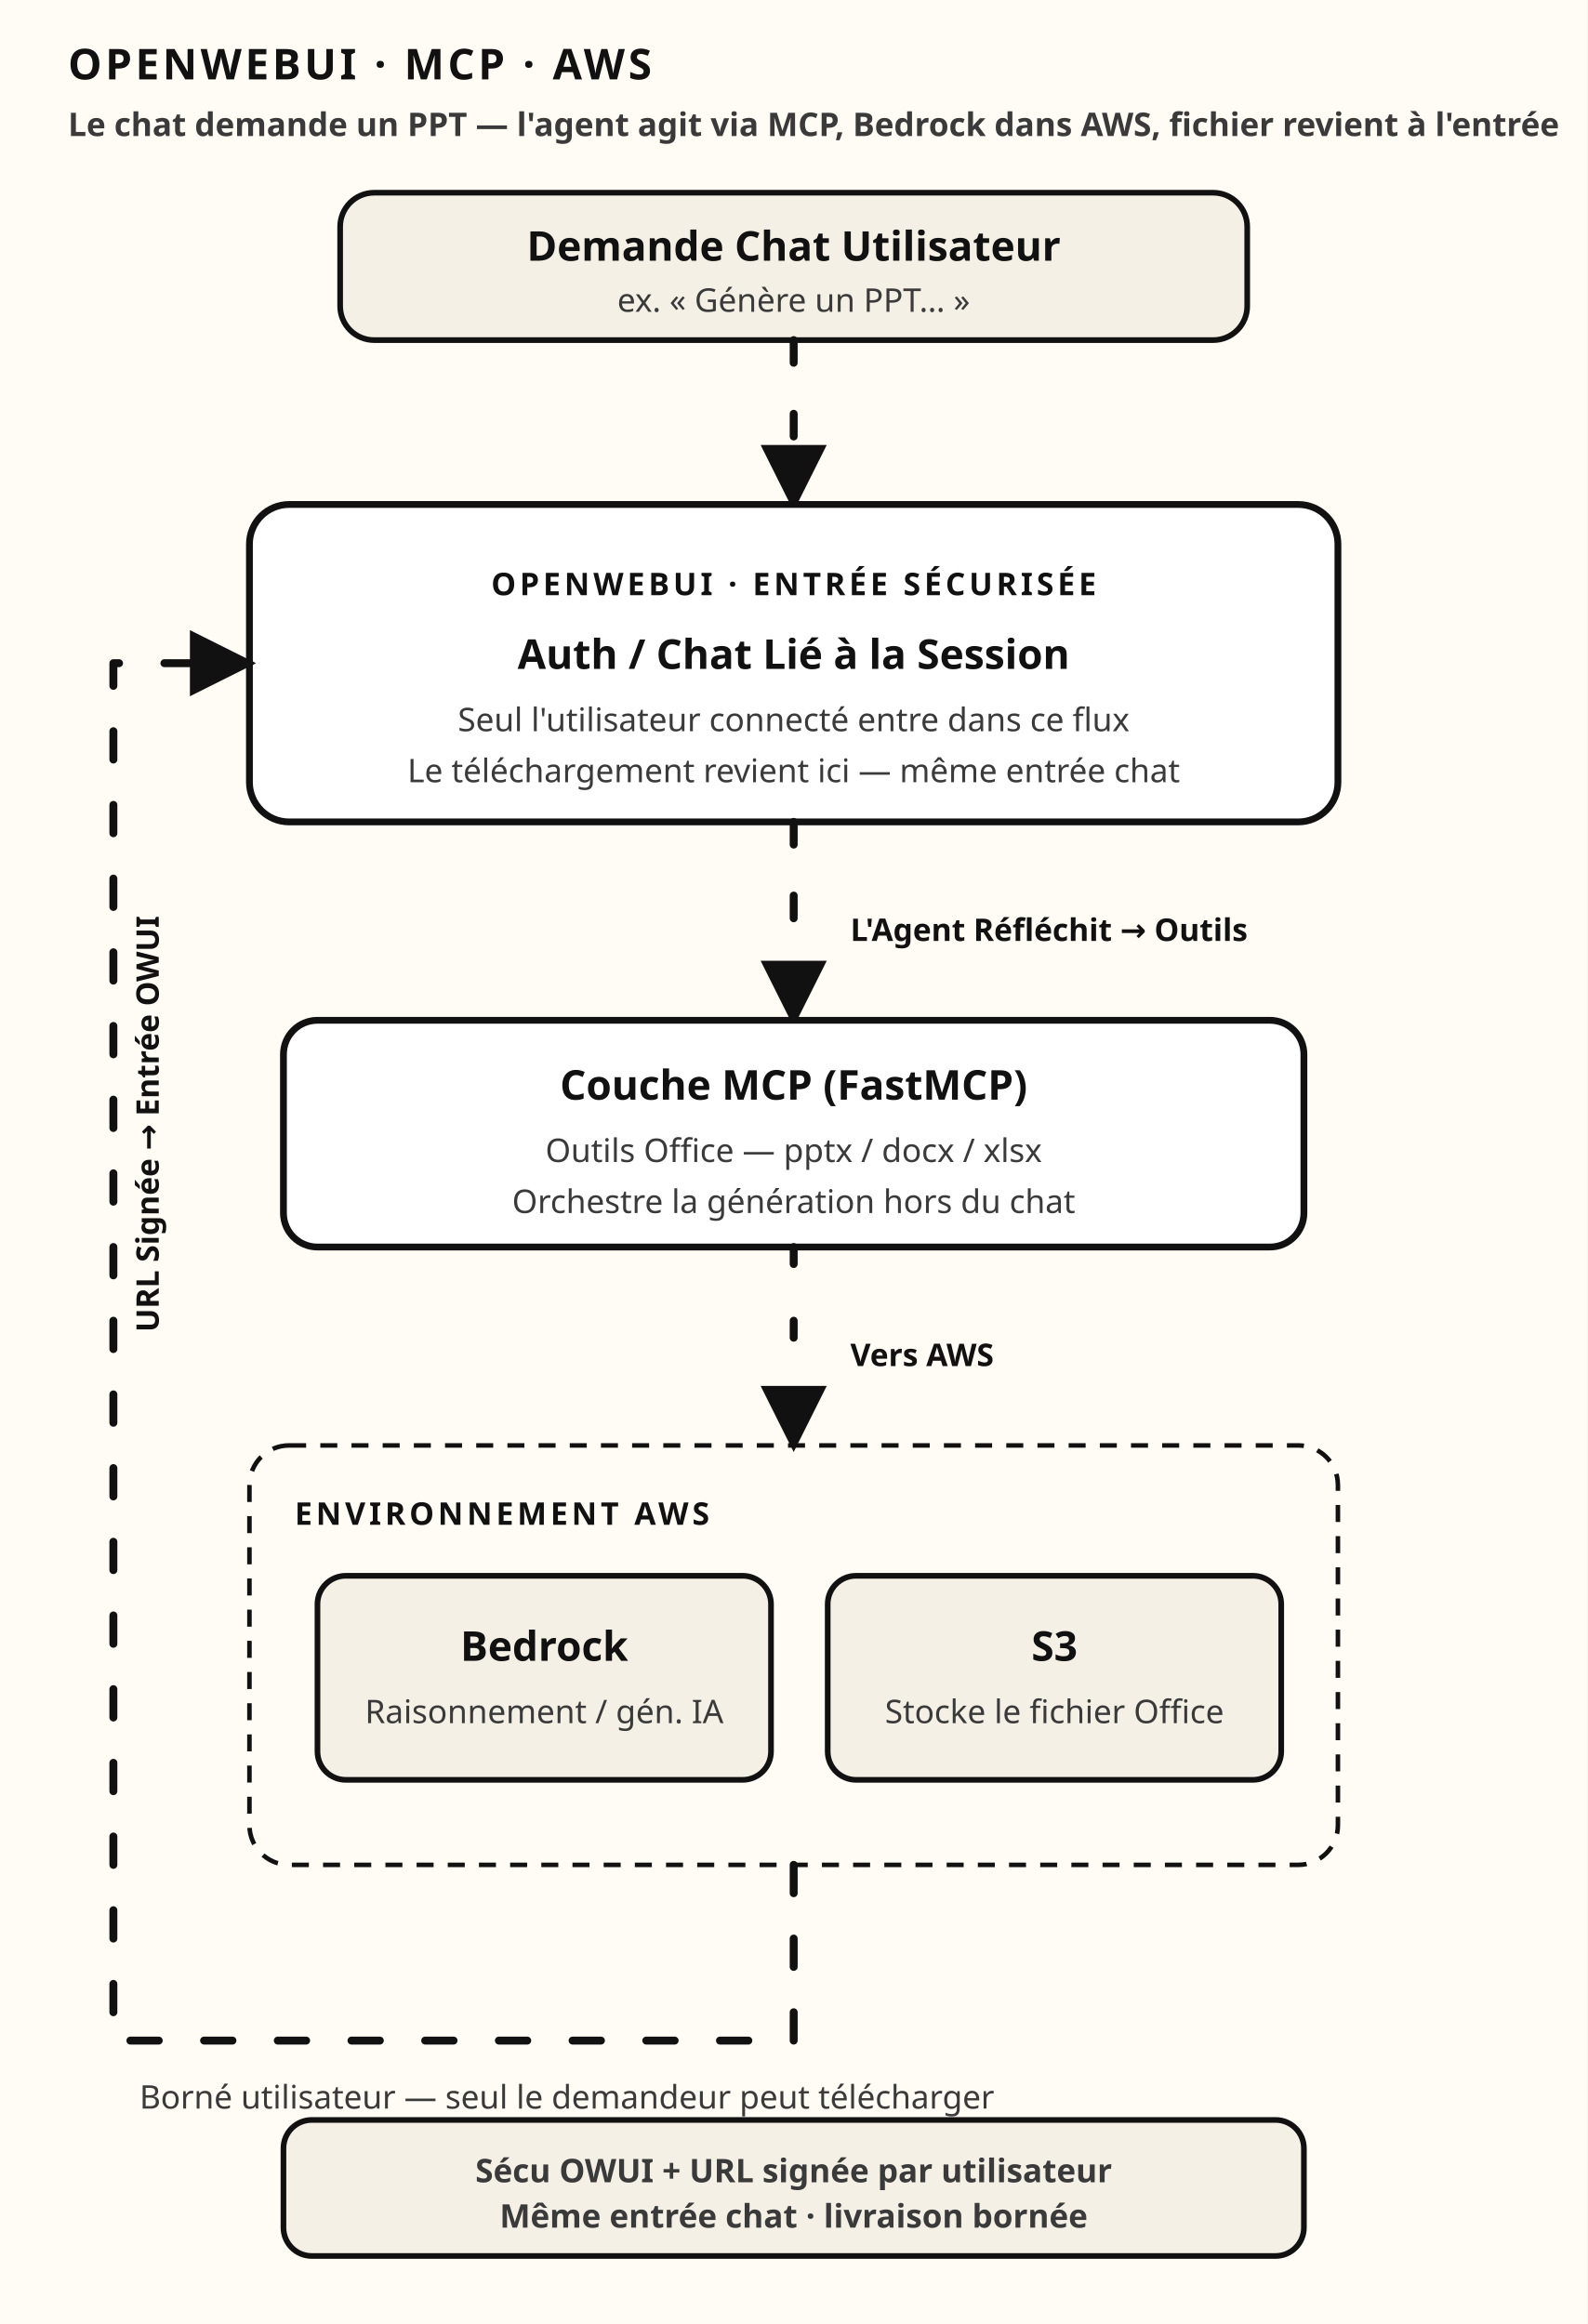
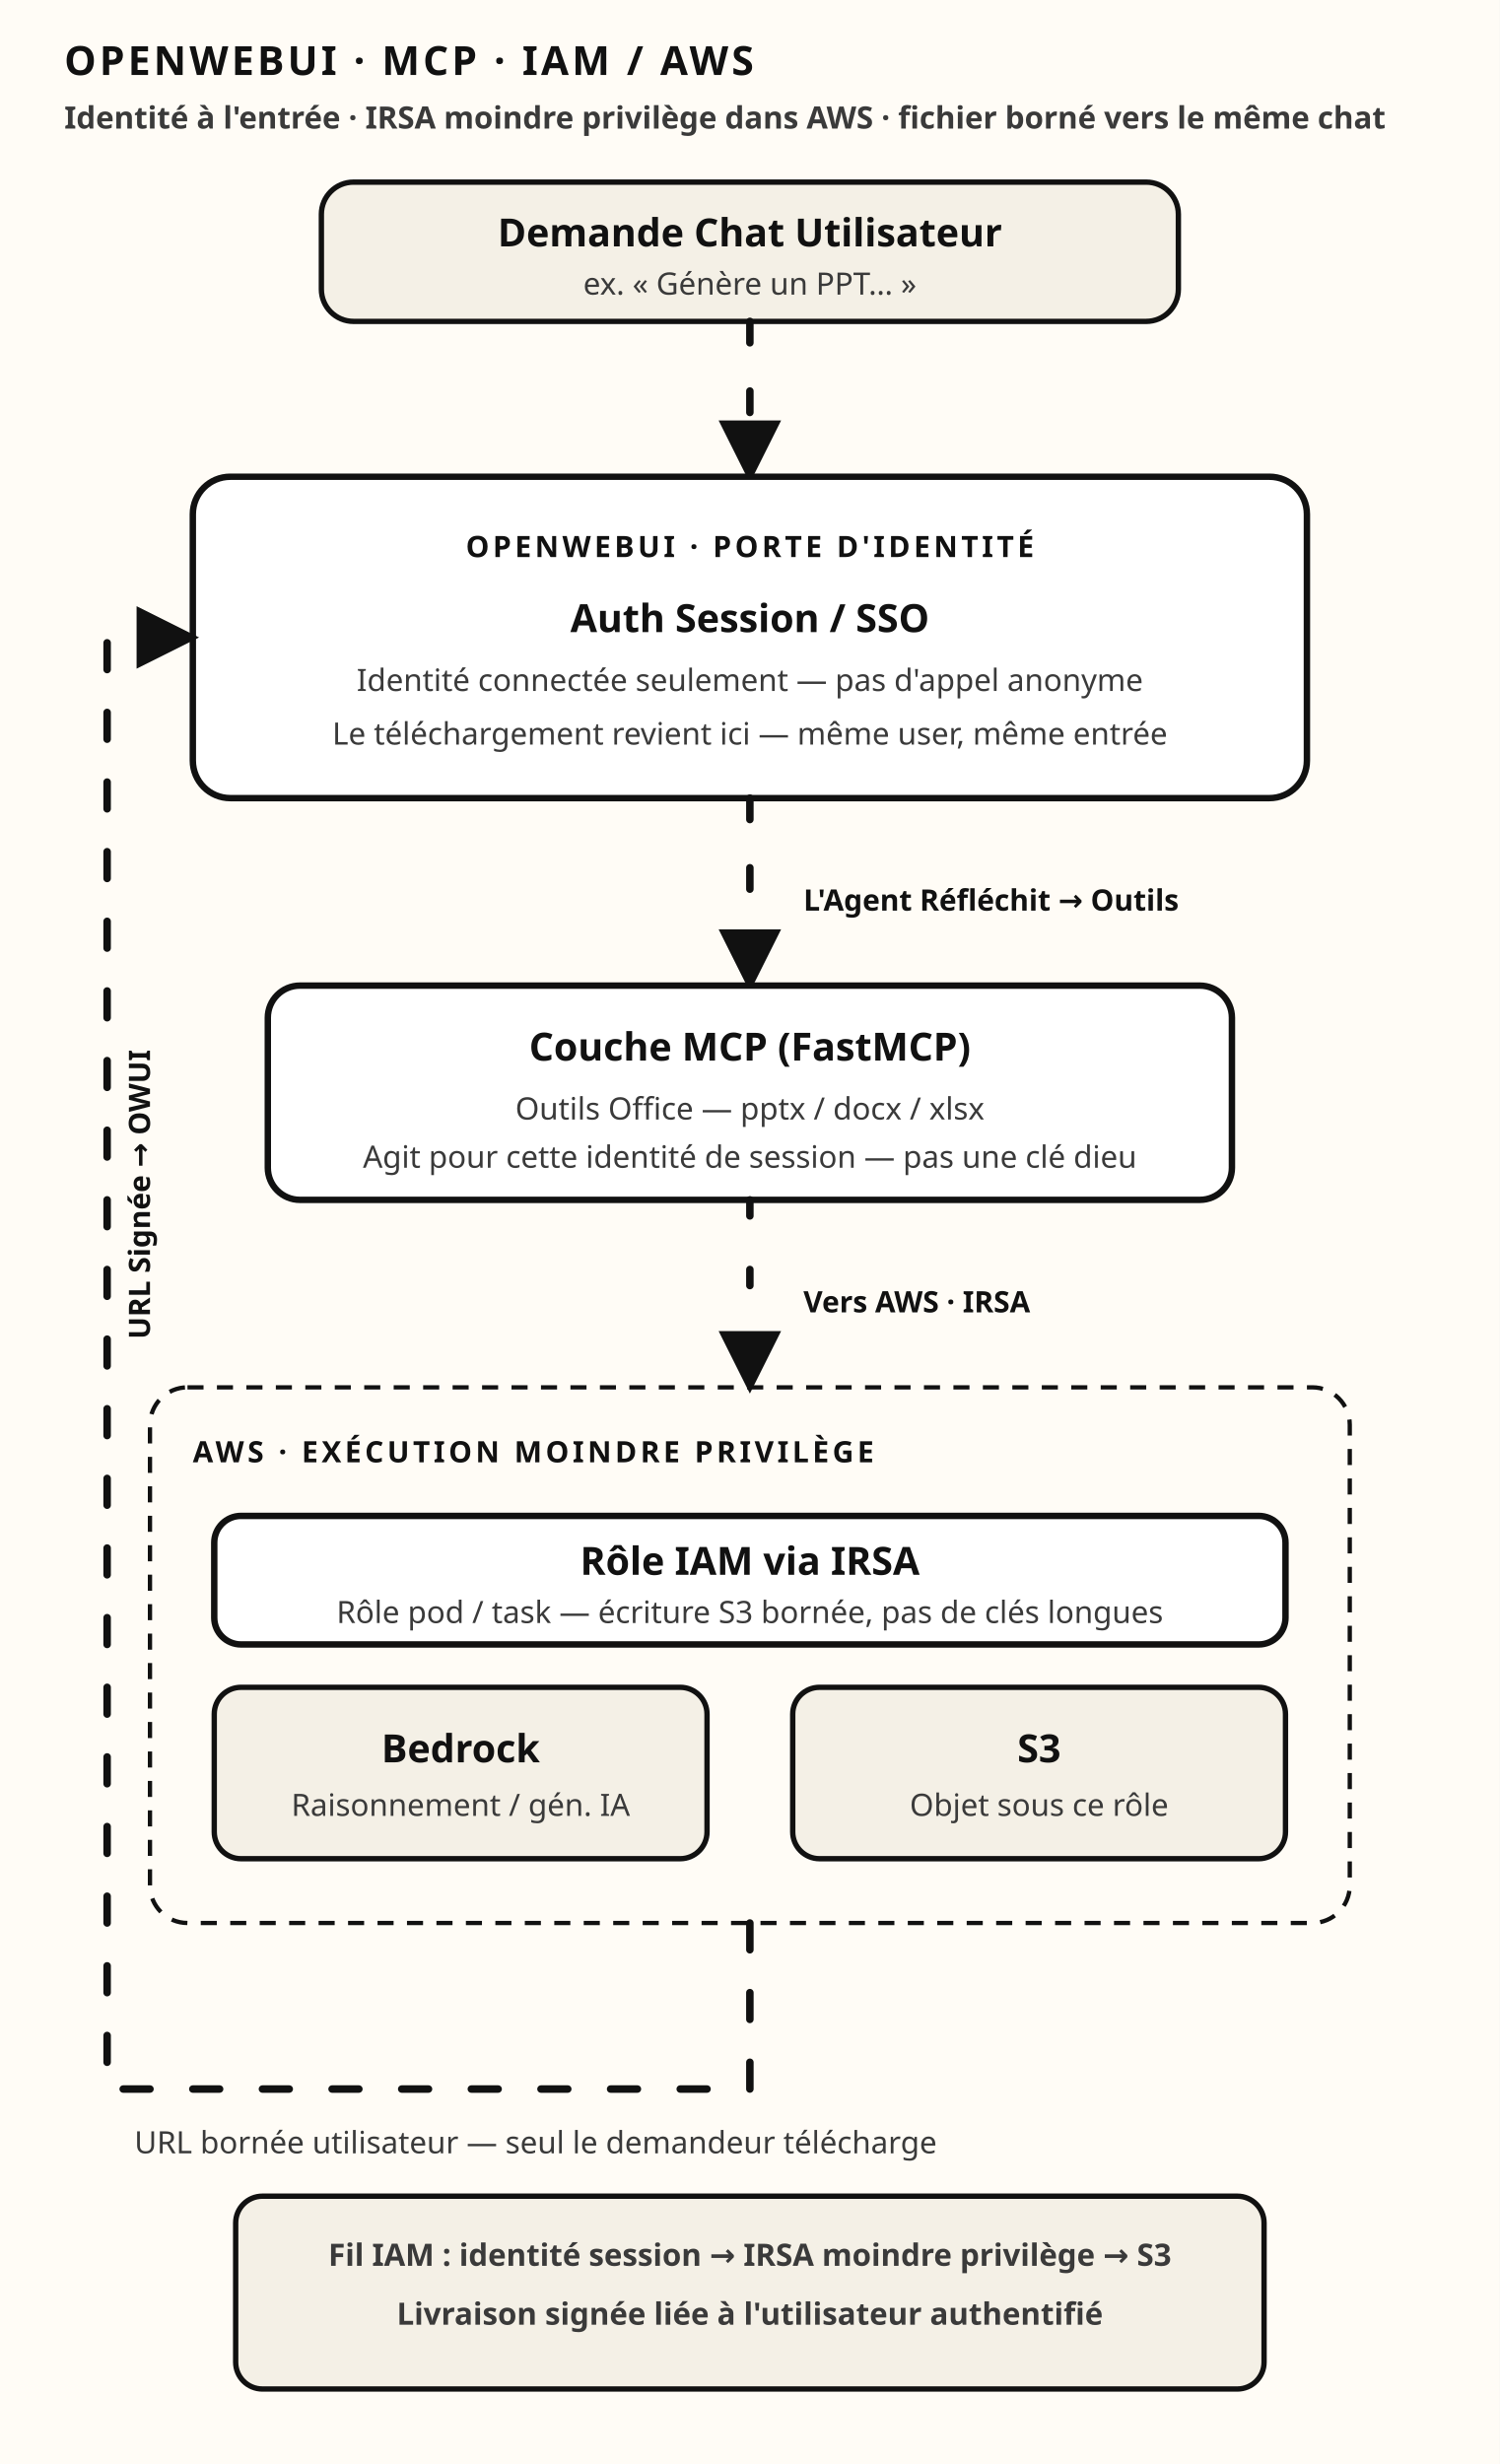
- <svg xmlns="http://www.w3.org/2000/svg" viewBox="0 0 560 820" role="img" aria-labelledby="t d">
+ <svg xmlns="http://www.w3.org/2000/svg" viewBox="0 0 560 920" role="img" aria-labelledby="t d">
  <defs>
    <marker id="a" viewBox="0 0 12 12" refX="10" refY="6" markerWidth="10" markerHeight="10" orient="auto-start-reverse">
      <path d="M1 1 L11 6 L1 11 Z" fill="#111" />
    </marker>
    <style>
      .bg { fill:#fffcf6; }
      .b { fill:#f4f0e6; stroke:#111; stroke-width:2; }
      .hi { fill:#fff; stroke:#111; stroke-width:2.4; }
      .out { fill:none; stroke:#111; stroke-width:1.6; stroke-dasharray:6 5; }
      .plane { fill:none; stroke:#111; stroke-width:1.8; stroke-dasharray:7 5; }
      .cloud { fill:none; stroke:#111; stroke-width:1.6; stroke-dasharray:6 5; }
      .title { font-family:Segoe UI,system-ui,sans-serif; font-size:15px; font-weight:800; letter-spacing:0.08em; fill:#111; }
      .lab { font-family:Segoe UI,system-ui,sans-serif; font-size:14.5px; font-weight:800; fill:#111; }
      .sub { font-family:Segoe UI,system-ui,sans-serif; font-size:11.5px; font-weight:500; fill:#3a3a3a; }
      .cap { font-family:Segoe UI,system-ui,sans-serif; font-size:11px; font-weight:800; letter-spacing:0.12em; fill:#111; }
      .line {
        stroke:#111; stroke-width:2.8; fill:none; marker-end:url(#a);
        stroke-linecap:round; stroke-linejoin:round;
        stroke-dasharray:8 18;
        animation: flow 1.35s linear infinite;
      }
      .line.ingest {
        stroke-dasharray: 6 20;
        animation: flow 1.55s linear infinite;
      }
      .line.return {
        stroke-dasharray: 10 16;
        animation: flow 1.15s linear infinite;
      }
      .line.stem {
        marker-end: none;
        stroke-dasharray: 8 18;
        animation: flow 1.35s linear infinite;
      }
      .line.gate {
        stroke-dasharray: 6 14;
        animation: flow 1.4s linear infinite;
      }
      .hi.pulse {
        animation: node-pulse 2.6s ease-in-out infinite;
      }
      .lbl.flow-lbl {
        animation: lbl-pulse 2.2s ease-in-out infinite;
      }
      .chip { fill:#fff; stroke:#111; stroke-width:1.6; }
      .lbl { font-family:Segoe UI,system-ui,sans-serif; font-size:11px; font-weight:700; fill:#111; }
      .foot { font-family:Segoe UI,system-ui,sans-serif; font-size:11.5px; font-weight:600; fill:#3a3a3a; }
      @keyframes flow {
        to { stroke-dashoffset: -52; }
      }
      @keyframes node-pulse {
        0%, 100% { stroke-width: 2.4; }
        50% { stroke-width: 3.4; }
      }
      @keyframes lbl-pulse {
        0%, 100% { opacity: 0.55; }
        50% { opacity: 1; }
      }
      @media (prefers-reduced-motion: reduce) {
        .line, .line.ingest, .line.return, .line.stem, .line.gate, .hi.pulse, .lbl.flow-lbl { animation: none; }
        .line, .line.ingest, .line.return, .line.stem, .line.gate { stroke-dasharray: none; }
      }
    </style>
  </defs>
-   <rect class="bg" width="560" height="820" />
-   <text x="24" y="28" class="title">OPENWEBUI · MCP · AWS</text>
-   <text x="24" y="48" class="foot">Le chat demande un PPT — l'agent agit via MCP, Bedrock dans AWS, fichier revient à l'entrée</text>
+   <rect class="bg" width="560" height="920" />
+   <text x="24" y="28" class="title">OPENWEBUI · MCP · IAM / AWS</text>
+   <text x="24" y="48" class="foot">Identité à l'entrée · IRSA moindre privilège dans AWS · fichier borné vers le même chat</text>
  <rect class="b" x="120" y="68" width="320" height="52" rx="12" />
  <text x="280" y="92" text-anchor="middle" class="lab">Demande Chat Utilisateur</text>
  <text x="280" y="110" text-anchor="middle" class="sub">ex. « Génère un PPT… »</text>
  <line class="line" x1="280" y1="120" x2="280" y2="178" />
-   <rect class="hi pulse" x="88" y="178" width="384" height="112" rx="14" />
-   <text x="280" y="210" text-anchor="middle" class="cap">OPENWEBUI · ENTRÉE SÉCURISÉE</text>
-   <text x="280" y="236" text-anchor="middle" class="lab">Auth / Chat Lié à la Session</text>
-   <text x="280" y="258" text-anchor="middle" class="sub">Seul l'utilisateur connecté entre dans ce flux</text>
-   <text x="280" y="276" text-anchor="middle" class="sub">Le téléchargement revient ici — même entrée chat</text>
-   <line class="line" x1="280" y1="290" x2="280" y2="360" />
-   <text x="300" y="332" class="lbl flow-lbl">L'Agent Réfléchit → Outils</text>
-   <rect class="hi" x="100" y="360" width="360" height="80" rx="12" />
-   <text x="280" y="388" text-anchor="middle" class="lab">Couche MCP (FastMCP)</text>
-   <text x="280" y="410" text-anchor="middle" class="sub">Outils Office — pptx / docx / xlsx</text>
-   <text x="280" y="428" text-anchor="middle" class="sub">Orchestre la génération hors du chat</text>
-   <line class="line ingest" x1="280" y1="440" x2="280" y2="510" />
-   <text x="300" y="482" class="lbl flow-lbl">Vers AWS</text>
-   <rect class="cloud" x="88" y="510" width="384" height="148" rx="14" />
-   <text x="104" y="538" class="cap">ENVIRONNEMENT AWS</text>
-   <rect class="b" x="112" y="556" width="160" height="72" rx="10" />
-   <text x="192" y="586" text-anchor="middle" class="lab">Bedrock</text>
-   <text x="192" y="608" text-anchor="middle" class="sub">Raisonnement / gén. IA</text>
-   <rect class="b" x="292" y="556" width="160" height="72" rx="10" />
-   <text x="372" y="586" text-anchor="middle" class="lab">S3</text>
-   <text x="372" y="608" text-anchor="middle" class="sub">Stocke le fichier Office</text>
-   <path class="line return" d="M280 658 V720 H40 V234 H88" />
-   <text x="56" y="470" class="lbl flow-lbl" transform="rotate(-90 56 470)">URL Signée → Entrée OWUI</text>
-   <text x="200" y="744" text-anchor="middle" class="sub">Borné utilisateur — seul le demandeur peut télécharger</text>
-   <rect class="b" x="100" y="748" width="360" height="48" rx="10" />
-   <text x="280" y="770" text-anchor="middle" class="foot">Sécu OWUI + URL signée par utilisateur</text>
-   <text x="280" y="786" text-anchor="middle" class="foot">Même entrée chat · livraison bornée</text>
+   <rect class="hi pulse" x="72" y="178" width="416" height="120" rx="14" />
+   <text x="280" y="208" text-anchor="middle" class="cap">OPENWEBUI · PORTE D'IDENTITÉ</text>
+   <text x="280" y="236" text-anchor="middle" class="lab">Auth Session / SSO</text>
+   <text x="280" y="258" text-anchor="middle" class="sub">Identité connectée seulement — pas d'appel anonyme</text>
+   <text x="280" y="278" text-anchor="middle" class="sub">Le téléchargement revient ici — même user, même entrée</text>
+   <line class="line" x1="280" y1="298" x2="280" y2="368" />
+   <text x="300" y="340" class="lbl flow-lbl">L'Agent Réfléchit → Outils</text>
+   <rect class="hi" x="100" y="368" width="360" height="80" rx="12" />
+   <text x="280" y="396" text-anchor="middle" class="lab">Couche MCP (FastMCP)</text>
+   <text x="280" y="418" text-anchor="middle" class="sub">Outils Office — pptx / docx / xlsx</text>
+   <text x="280" y="436" text-anchor="middle" class="sub">Agit pour cette identité de session — pas une clé dieu</text>
+   <line class="line ingest" x1="280" y1="448" x2="280" y2="518" />
+   <text x="300" y="490" class="lbl flow-lbl">Vers AWS · IRSA</text>
+   <rect class="cloud" x="56" y="518" width="448" height="200" rx="14" />
+   <text x="72" y="546" class="cap">AWS · EXÉCUTION MOINDRE PRIVILÈGE</text>
+   <rect class="hi pulse" x="80" y="566" width="400" height="48" rx="10" />
+   <text x="280" y="588" text-anchor="middle" class="lab">Rôle IAM via IRSA</text>
+   <text x="280" y="606" text-anchor="middle" class="sub">Rôle pod / task — écriture S3 bornée, pas de clés longues</text>
+   <rect class="b" x="80" y="630" width="184" height="64" rx="10" />
+   <text x="172" y="658" text-anchor="middle" class="lab">Bedrock</text>
+   <text x="172" y="678" text-anchor="middle" class="sub">Raisonnement / gén. IA</text>
+   <rect class="b" x="296" y="630" width="184" height="64" rx="10" />
+   <text x="388" y="658" text-anchor="middle" class="lab">S3</text>
+   <text x="388" y="678" text-anchor="middle" class="sub">Objet sous ce rôle</text>
+   <path class="line return" d="M280 718 V780 H40 V238 H72" />
+   <text x="56" y="500" class="lbl flow-lbl" transform="rotate(-90 56 500)">URL Signée → OWUI</text>
+   <text x="200" y="804" text-anchor="middle" class="sub">URL bornée utilisateur — seul le demandeur télécharge</text>
+   <rect class="b" x="88" y="820" width="384" height="72" rx="10" />
+   <text x="280" y="846" text-anchor="middle" class="foot">Fil IAM : identité session → IRSA moindre privilège → S3</text>
+   <text x="280" y="868" text-anchor="middle" class="foot">Livraison signée liée à l'utilisateur authentifié</text>
</svg>
